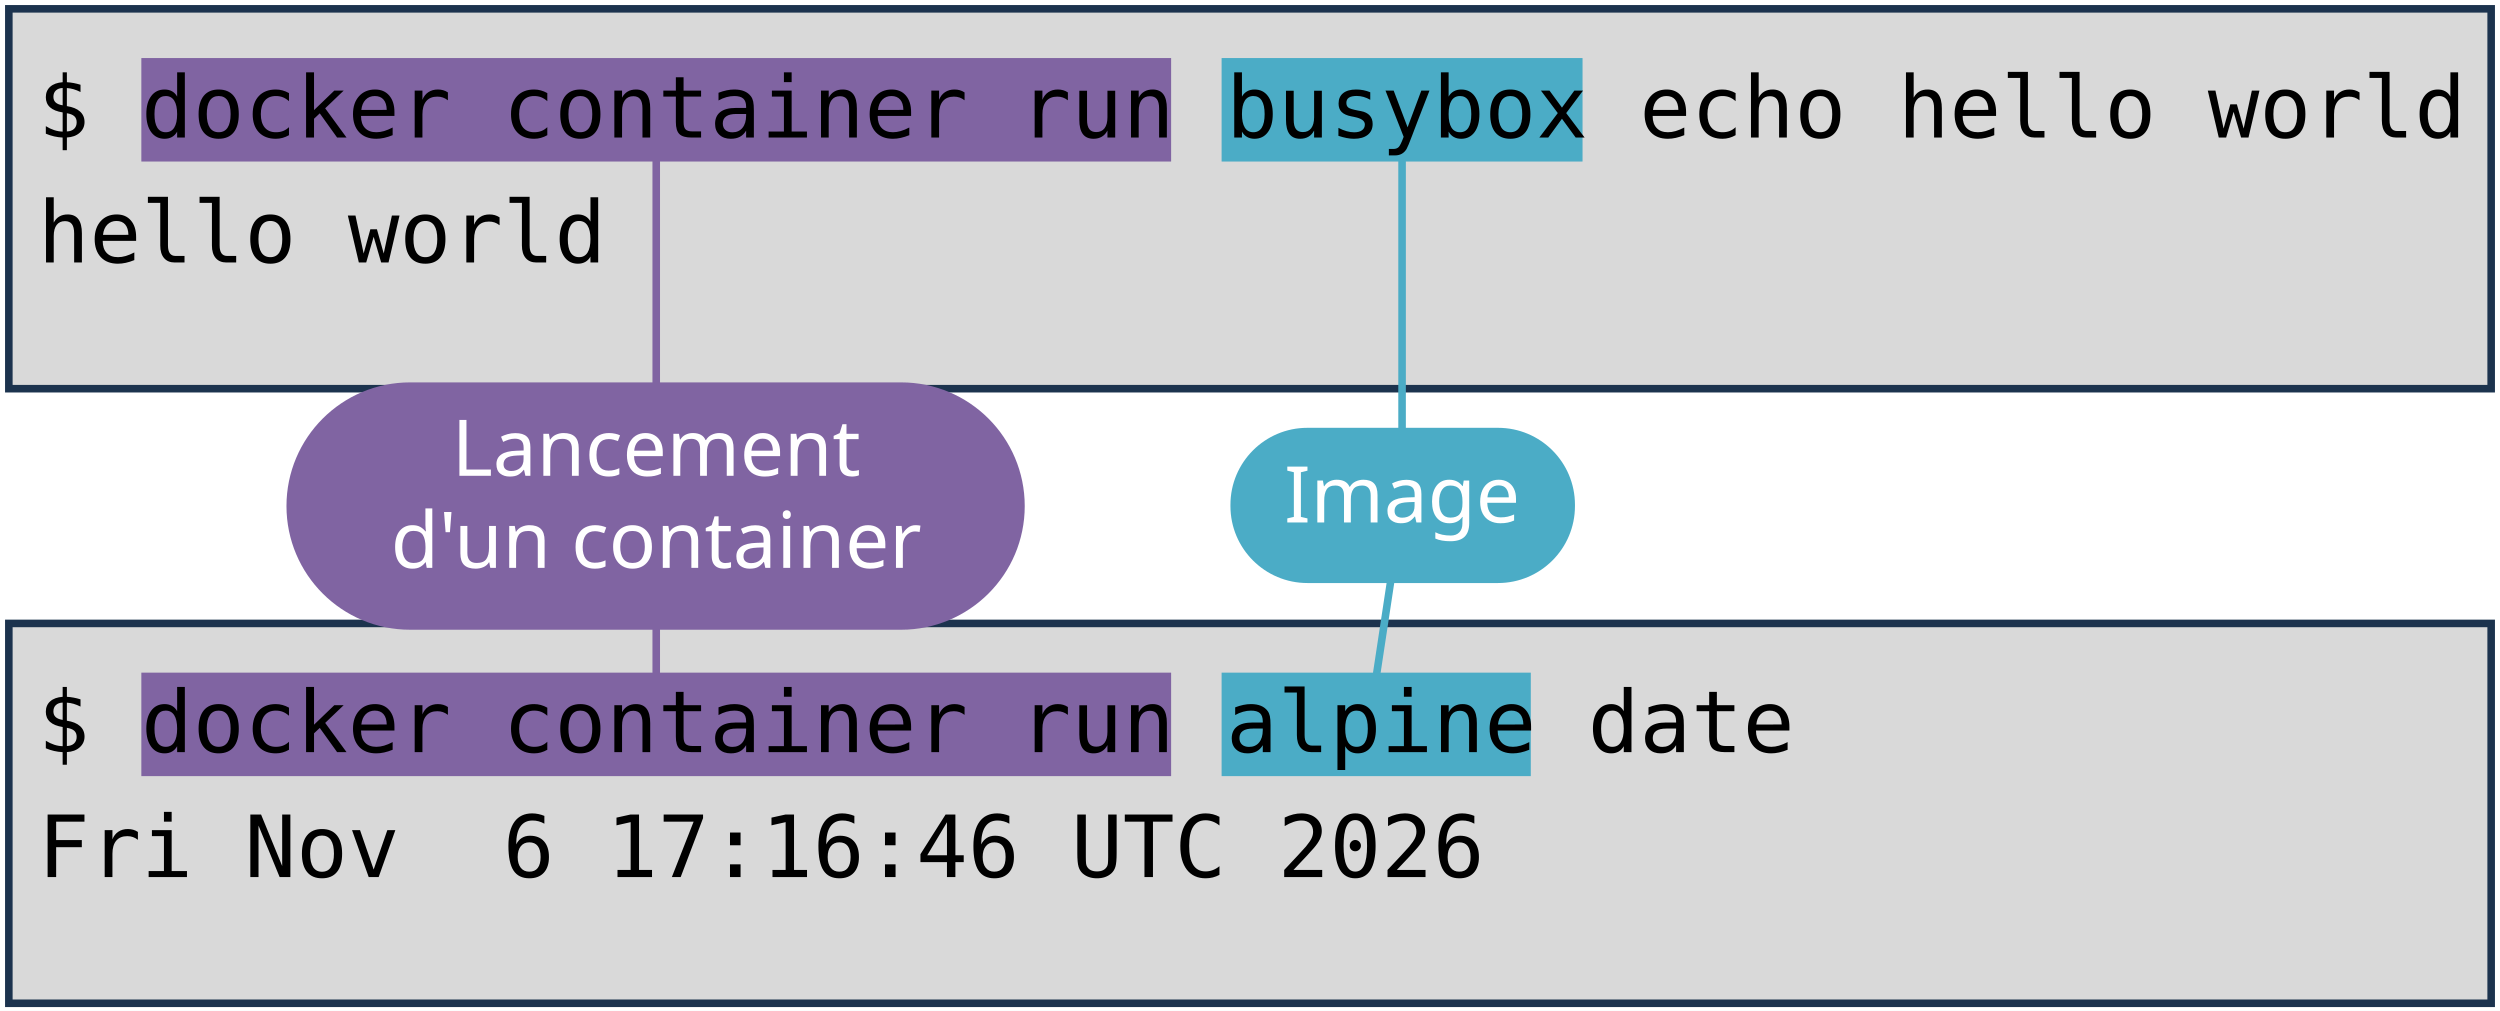
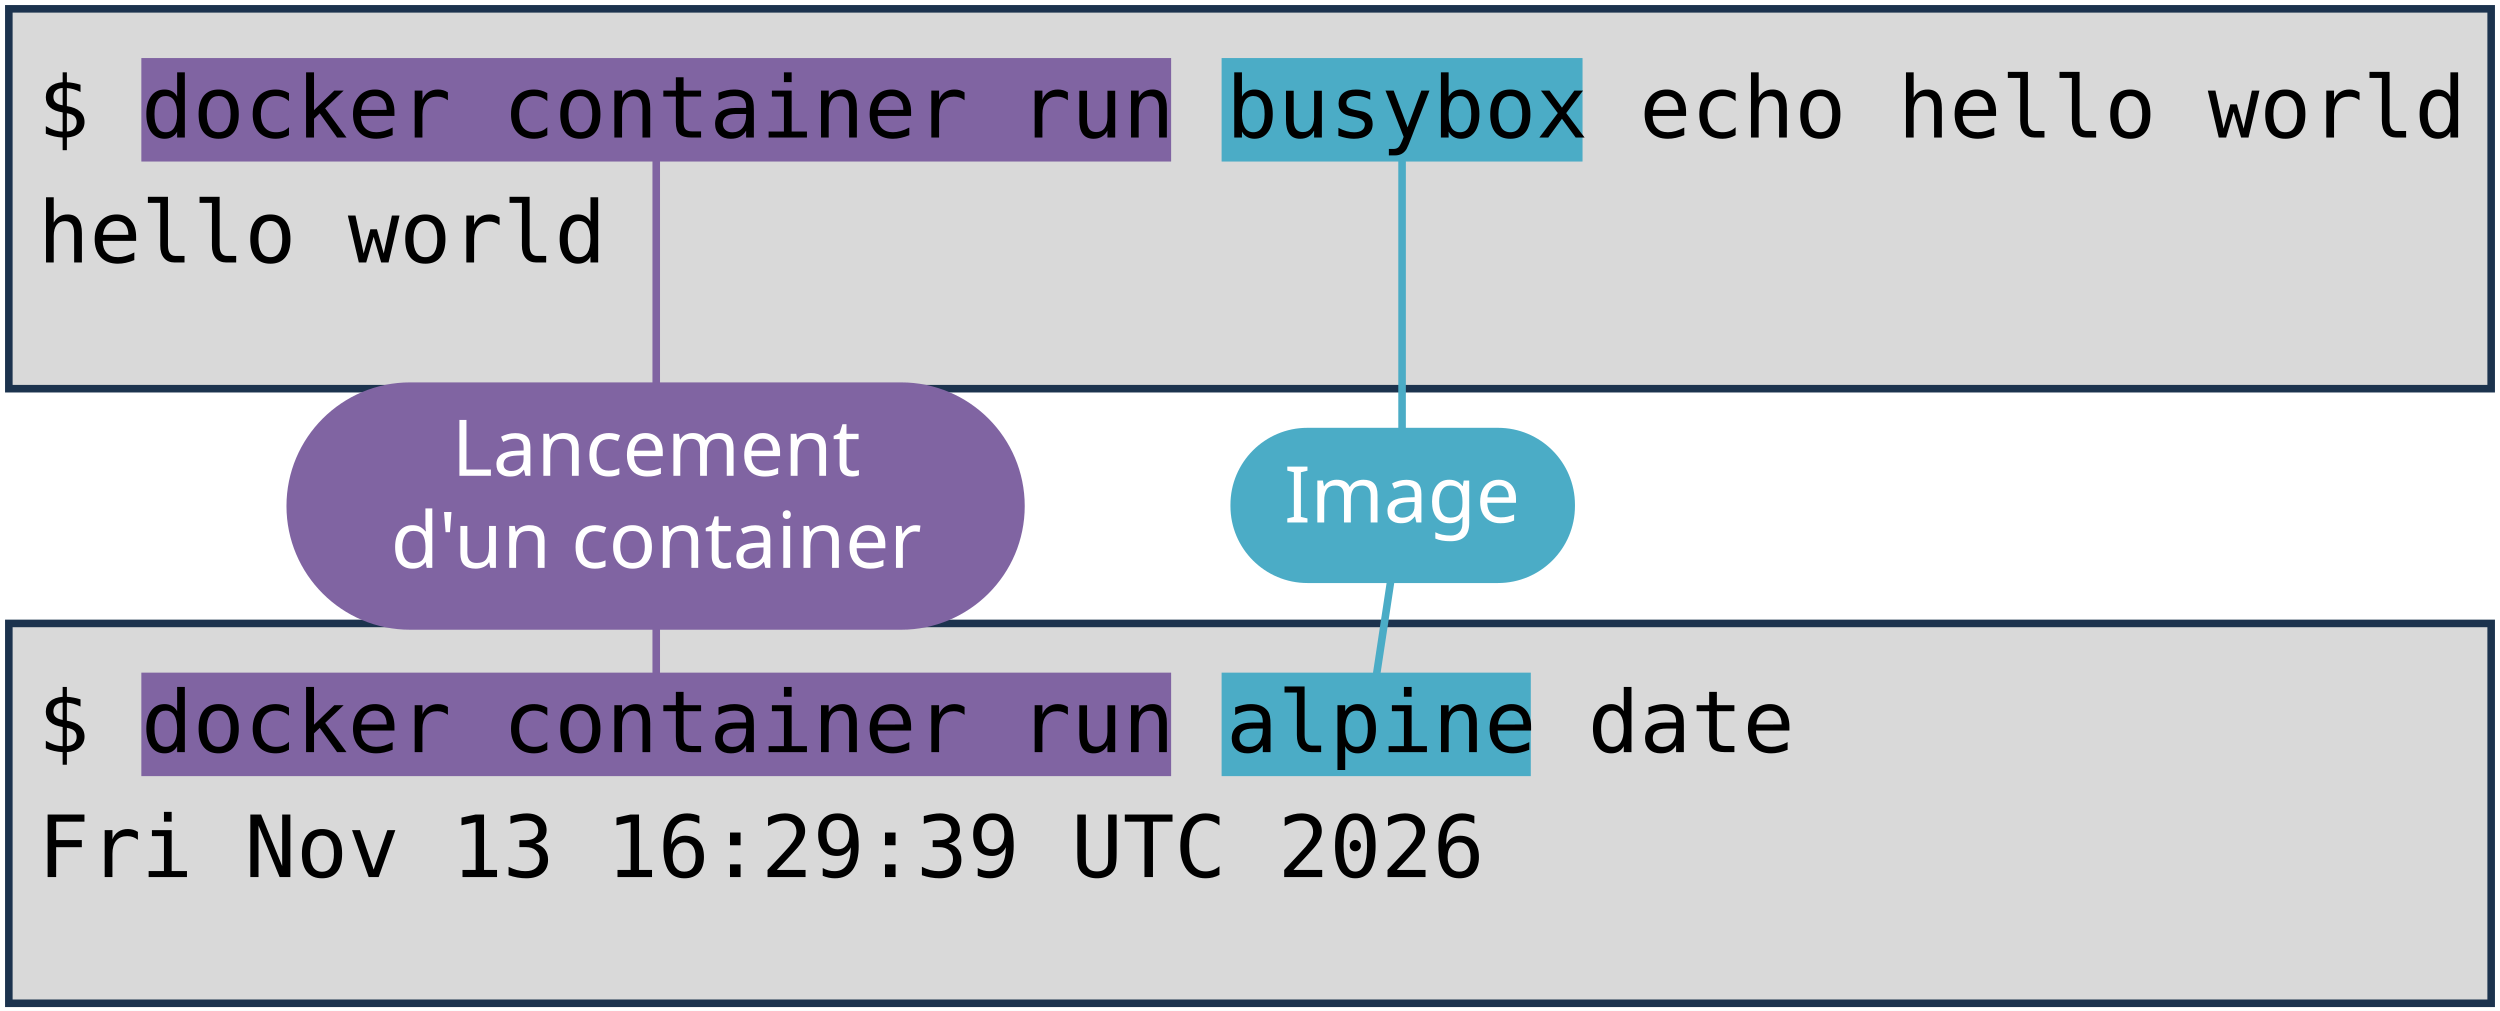
<svg xmlns="http://www.w3.org/2000/svg" viewBox="0 0 1981 801" width="1981" height="801" role="img" aria-label="Deux terminaux : docker container run busybox echo hello world, et docker container run alpine date. Annotations : lancement d'un container, image, commande lancée.">
  <style>
    .code { font-family: "DejaVu Sans Mono", Menlo, Consolas, monospace; font-size: 68px; fill: #000000; }
    .pill { font-family: "Trebuchet MS", "Century Gothic", Verdana, sans-serif; font-size: 62px; text-anchor: middle; }
  </style>
  <rect width="1981" height="801" fill="#FFFFFF" />
  <rect x="7" y="7" width="1967" height="301" fill="#D9D9D9" stroke="#1C334E" stroke-width="6" />
  <rect x="7" y="494" width="1967" height="301" fill="#D9D9D9" stroke="#1C334E" stroke-width="6" />
  <rect x="112" y="46" width="816" height="82" fill="#8064A2" />
  <rect x="112" y="533" width="816" height="82" fill="#8064A2" />
  <rect x="968" y="46" width="286" height="82" fill="#4BACC6" />
  <rect x="968" y="533" width="245" height="82" fill="#4BACC6" />
  <text x="30" y="109" class="code" xml:space="preserve">$ docker container run busybox echo hello world</text>
  <text x="30" y="208" class="code" xml:space="preserve">hello world</text>
  <text x="30" y="596" class="code" xml:space="preserve">$ docker container run alpine date</text>
-   <text x="30" y="695" class="code" xml:space="preserve">Fri Nov  6 17:16:46 UTC 2026</text>
+   <text x="30" y="695" class="code" xml:space="preserve">Fri Nov 13 16:29:39 UTC 2026</text>
  <path d="M 520 401 L 520 128" stroke="#8064A2" stroke-width="6" fill="none" stroke-linecap="round" />
  <path d="M 520 401 L 520 533" stroke="#8064A2" stroke-width="6" fill="none" stroke-linecap="round" />
  <rect x="227" y="303" width="585" height="196" rx="98" fill="#8064A2" />
  <text x="520" y="377" class="pill" fill="#FFFFFF">Lancement</text>
  <text x="520" y="450" class="pill" fill="#FFFFFF">d'un container</text>
  <path d="M 1111 401 L 1111 128" stroke="#4BACC6" stroke-width="6" fill="none" stroke-linecap="round" />
  <path d="M 1111 401 L 1091 533" stroke="#4BACC6" stroke-width="6" fill="none" stroke-linecap="round" />
  <rect x="975" y="339" width="273" height="123" rx="61" fill="#4BACC6" />
  <text x="1111" y="414" class="pill" fill="#FFFFFF">Image</text>
</svg>
